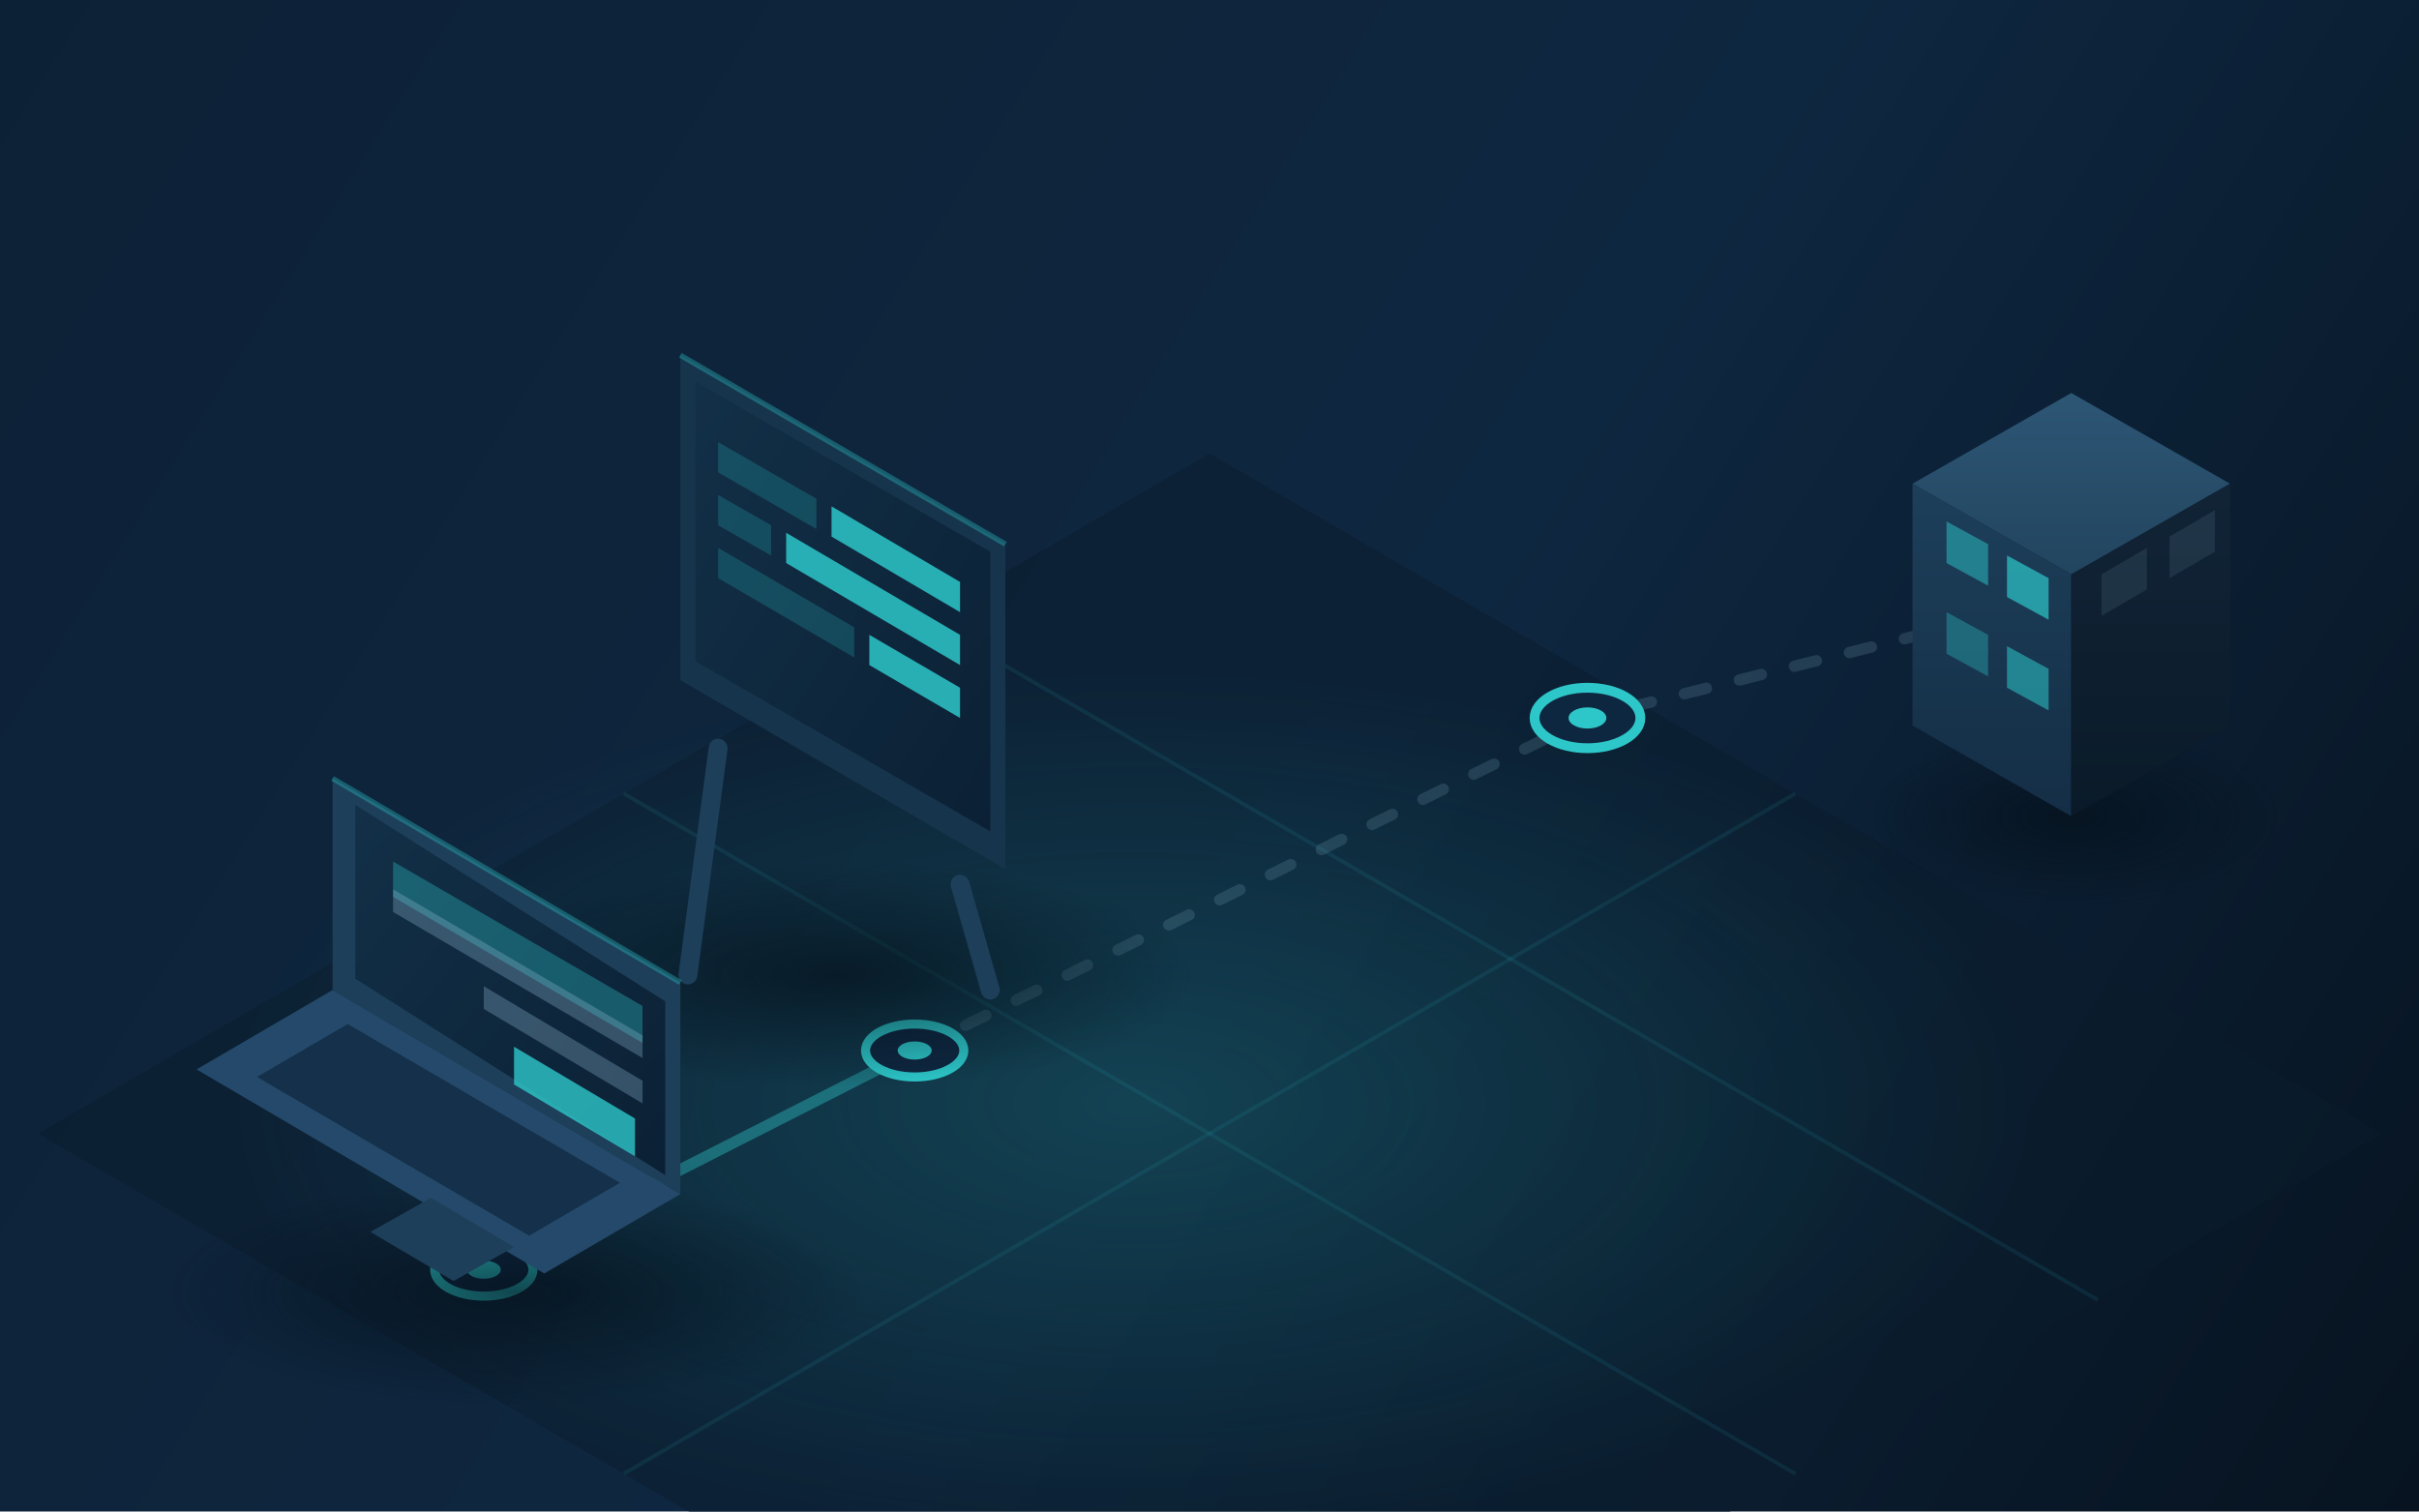
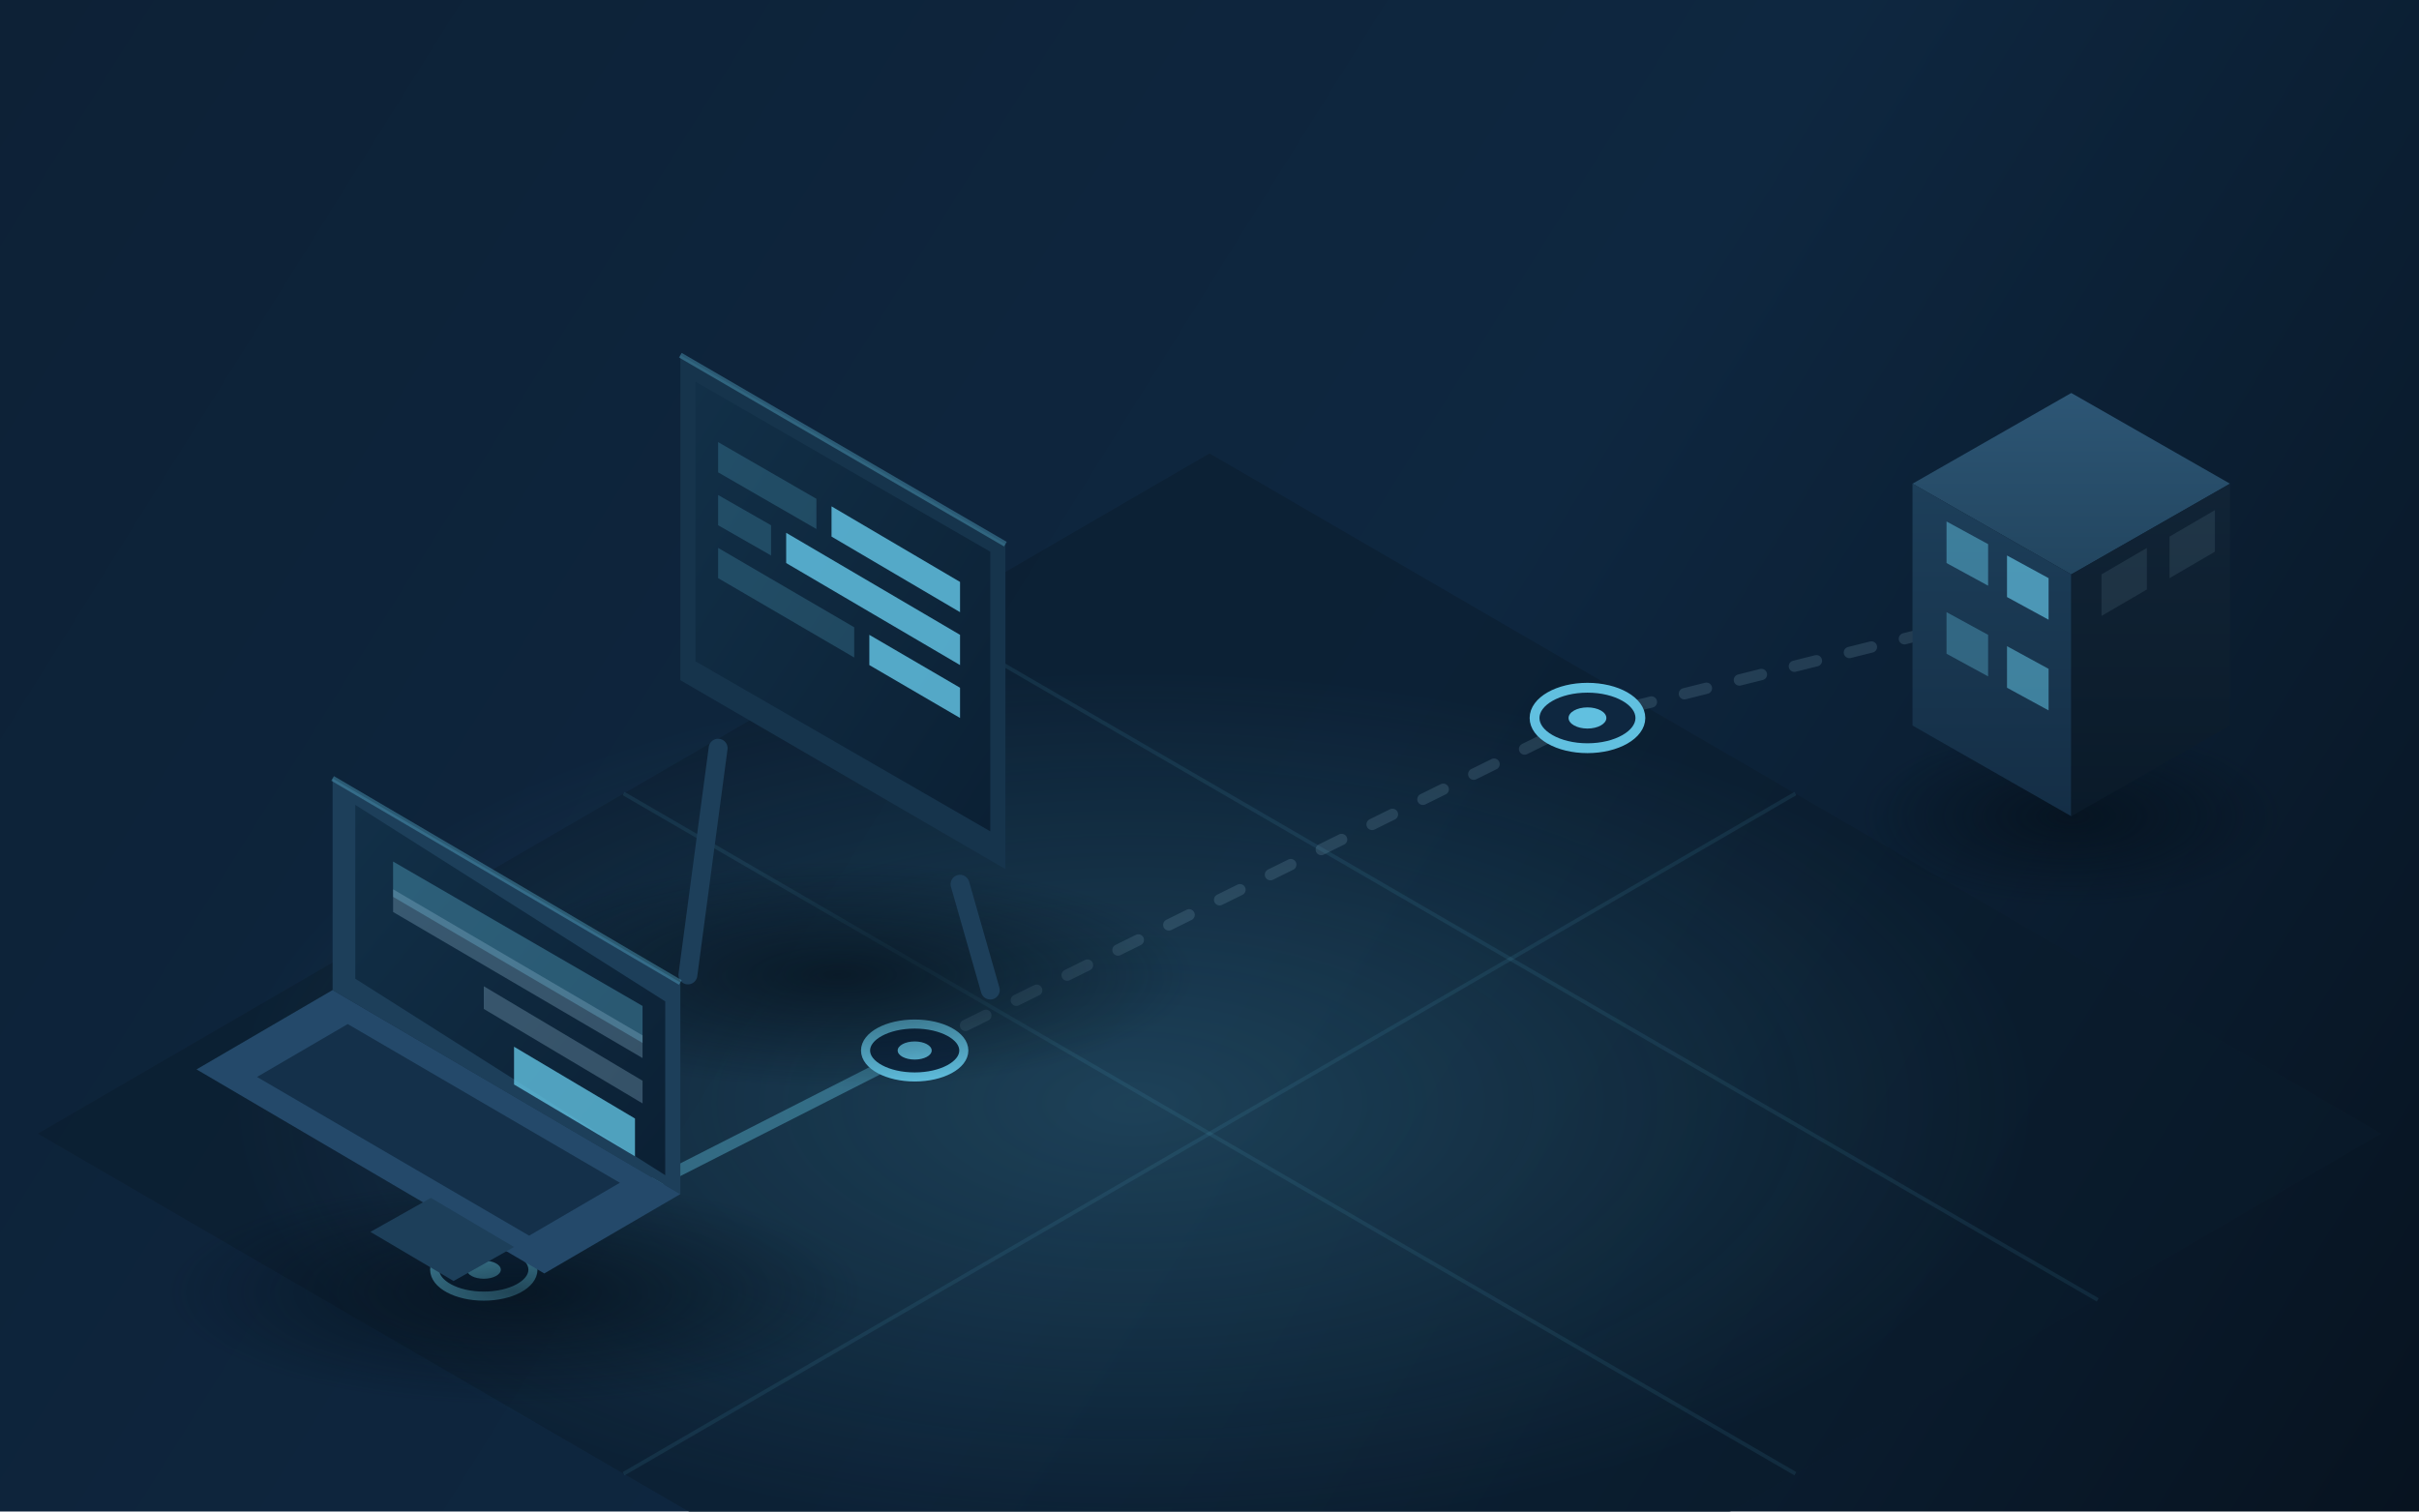
<svg xmlns="http://www.w3.org/2000/svg" viewBox="0 0 640 400" width="640" height="400" role="img" aria-label="An isometric desk with an open laptop and a planning board, beside a staged roadmap of milestone markers leading to a client building">
  <defs>
    <linearGradient id="bg" x1="0" y1="0" x2="640" y2="400" gradientUnits="userSpaceOnUse">
      <stop offset="0" stop-color="#0d2136" />
      <stop offset=".55" stop-color="#0e2740" />
      <stop offset="1" stop-color="#071320" />
    </linearGradient>
    <linearGradient id="fTop" x1="0" y1="0" x2="0" y2="1">
      <stop offset="0" stop-color="#2d5675" />
      <stop offset="1" stop-color="#22455f" />
    </linearGradient>
    <linearGradient id="fLeft" x1="0" y1="0" x2="0" y2="1">
      <stop offset="0" stop-color="#1d3f5a" />
      <stop offset="1" stop-color="#142e46" />
    </linearGradient>
    <linearGradient id="fRight" x1="0" y1="0" x2="0" y2="1">
      <stop offset="0" stop-color="#112436" />
      <stop offset="1" stop-color="#0a1a29" />
    </linearGradient>
    <linearGradient id="screen" x1="0" y1="0" x2="1" y2="1">
      <stop offset="0" stop-color="#123048" />
      <stop offset="1" stop-color="#0b2034" />
    </linearGradient>
    <radialGradient id="pool" cx=".5" cy=".5" r=".5">
-       <stop offset="0" stop-color="#2dc7c9" stop-opacity=".2" />
-       <stop offset="1" stop-color="#2dc7c9" stop-opacity="0" />
+       <stop offset="0" stop-color="#61c0e0" stop-opacity=".2" />
+       <stop offset="1" stop-color="#61c0e0" stop-opacity="0" />
    </radialGradient>
    <radialGradient id="shadow" cx=".5" cy=".5" r=".5">
      <stop offset="0" stop-color="#04101b" stop-opacity=".7" />
      <stop offset="1" stop-color="#04101b" stop-opacity="0" />
    </radialGradient>
    <clipPath id="lapScreen">
      <polygon points="0,-16 -76,-60 -76,-108 0,-64" />
    </clipPath>
    <clipPath id="boardFace">
      <polygon points="0,-108 -86,-158 -86,-72 0,-22" />
    </clipPath>
  </defs>
  <rect width="640" height="400" fill="url(#bg)" />
  <polygon points="320,120 630,300 320,480 10,300" fill="#0a1b2b" opacity=".5" />
-   <g stroke="#2dc7c9" stroke-opacity=".1" stroke-width="1">
+   <g stroke="#61c0e0" stroke-opacity=".1" stroke-width="1">
    <path d="M165 210L475 390M245 164L555 344" />
    <path d="M475 210L165 390" />
  </g>
  <ellipse cx="300" cy="292" rx="240" ry="115" fill="url(#pool)" />
-   <g fill="none" stroke="#2dc7c9" stroke-width="3" stroke-linecap="round" stroke-opacity=".4">
+   <g fill="none" stroke="#61c0e0" stroke-width="3" stroke-linecap="round" stroke-opacity=".4">
    <path d="M128 336L242 278" />
  </g>
  <g fill="none" stroke="#8fb7cf" stroke-width="3" stroke-linecap="round" stroke-opacity=".18" stroke-dasharray="6 9">
    <path d="M242 278L420 190 524 164" />
  </g>
  <g>
    <g transform="translate(128 336)">
-       <ellipse rx="13" ry="7" fill="#0e2740" stroke="#2dc7c9" stroke-width="2.4" />
-       <ellipse rx="4.5" ry="2.4" fill="#2dc7c9" />
+       <ellipse rx="13" ry="7" fill="#0e2740" stroke="#61c0e0" stroke-width="2.4" />
+       <ellipse rx="4.5" ry="2.4" fill="#61c0e0" />
    </g>
    <g transform="translate(242 278)">
-       <ellipse rx="13" ry="7" fill="#0e2740" stroke="#2dc7c9" stroke-width="2.4" />
-       <ellipse rx="4.5" ry="2.4" fill="#2dc7c9" />
+       <ellipse rx="13" ry="7" fill="#0e2740" stroke="#61c0e0" stroke-width="2.4" />
+       <ellipse rx="4.5" ry="2.4" fill="#61c0e0" />
    </g>
    <g transform="translate(420 190)">
-       <ellipse rx="14" ry="8" fill="#0e2740" stroke="#2dc7c9" stroke-width="2.6" class="b" />
-       <ellipse rx="5" ry="2.8" fill="#2dc7c9" />
+       <ellipse rx="14" ry="8" fill="#0e2740" stroke="#61c0e0" stroke-width="2.6" class="b" />
+       <ellipse rx="5" ry="2.8" fill="#61c0e0" />
    </g>
  </g>
  <g transform="translate(548 200)">
    <ellipse cx="0" cy="16" rx="56" ry="24" fill="url(#shadow)" />
    <polygon points="0,-96 42,-72 0,-48 -42,-72" fill="url(#fTop)" />
    <polygon points="-42,-72 0,-48 0,16 -42,-8" fill="url(#fLeft)" />
    <polygon points="0,-48 42,-72 42,-8 0,16" fill="url(#fRight)" />
-     <g fill="#2dc7c9">
+     <g fill="#61c0e0">
      <polygon points="-33,-62 -22,-56 -22,-45 -33,-51" fill-opacity=".5" />
      <polygon points="-17,-53 -6,-47 -6,-36 -17,-42" fill-opacity=".7" class="b b2" />
      <polygon points="-33,-38 -22,-32 -22,-21 -33,-27" fill-opacity=".35" />
      <polygon points="-17,-29 -6,-23 -6,-12 -17,-18" fill-opacity=".55" />
    </g>
    <g fill="#8fb7cf" fill-opacity=".12">
      <polygon points="8,-48 20,-55 20,-44 8,-37" />
      <polygon points="26,-58 38,-65 38,-54 26,-47" />
    </g>
  </g>
  <g transform="translate(266 252)">
    <ellipse cx="-44" cy="6" rx="94" ry="30" fill="url(#shadow)" />
    <g stroke="#1d3f5a" stroke-width="5" stroke-linecap="round">
      <path d="M-12 -18L-4 10" />
      <path d="M-76 -54L-84 6" />
    </g>
    <polygon points="0,-108 -86,-158 -86,-72 0,-22" fill="#16344c" />
    <polygon points="-4,-106 -82,-151 -82,-77 -4,-32" fill="url(#screen)" />
    <g clip-path="url(#boardFace)">
-       <g fill="#2dc7c9">
+       <g fill="#61c0e0">
        <polygon points="-12,-98 -46,-118 -46,-110 -12,-90" fill-opacity=".85" />
        <polygon points="-50,-120 -76,-135 -76,-127 -50,-112" fill-opacity=".22" />
        <polygon points="-12,-84 -58,-111 -58,-103 -12,-76" fill-opacity=".85" />
        <polygon points="-62,-113 -76,-121 -76,-113 -62,-105" fill-opacity=".22" />
        <polygon points="-12,-70 -36,-84 -36,-76 -12,-62" fill-opacity=".85" />
        <polygon points="-40,-86 -76,-107 -76,-99 -40,-78" fill-opacity=".22" />
      </g>
    </g>
-     <polyline points="0,-108 -86,-158" fill="none" stroke="#2dc7c9" stroke-opacity=".35" stroke-width="1.4" />
+     <polyline points="0,-108 -86,-158" fill="none" stroke="#61c0e0" stroke-opacity=".35" stroke-width="1.4" />
  </g>
  <g transform="translate(180 336)">
    <ellipse cx="-44" cy="6" rx="92" ry="30" fill="url(#shadow)" />
    <polygon points="0,-20 -92,-74 -92,-130 0,-76" fill="#1d3f5a" />
    <polygon points="-4,-25 -86,-77 -86,-123 -4,-71" fill="url(#screen)" />
    <g clip-path="url(#lapScreen)">
-       <polygon points="-10,-70 -80,-111 -80,-101 -10,-60" fill="#2dc7c9" fill-opacity=".34" />
+       <polygon points="-10,-70 -80,-111 -80,-101 -10,-60" fill="#61c0e0" fill-opacity=".34" />
      <g fill="#8fb7cf" fill-opacity=".32">
        <polygon points="-10,-56 -80,-97 -80,-103 -10,-62" />
        <polygon points="-10,-44 -52,-69 -52,-75 -10,-50" />
      </g>
-       <polygon points="-12,-30 -44,-49 -44,-59 -12,-40" fill="#2dc7c9" fill-opacity=".8" />
+       <polygon points="-12,-30 -44,-49 -44,-59 -12,-40" fill="#61c0e0" fill-opacity=".8" />
    </g>
-     <polyline points="0,-76 -92,-130" fill="none" stroke="#2dc7c9" stroke-opacity=".35" stroke-width="1.4" />
+     <polyline points="0,-76 -92,-130" fill="none" stroke="#61c0e0" stroke-opacity=".35" stroke-width="1.4" />
    <polygon points="0,-20 -92,-74 -128,-53 -36,1" fill="#24496a" />
    <polygon points="-16,-23 -88,-65 -112,-51 -40,-9" fill="#14304a" />
    <polygon points="-44,-6 -66,-19 -82,-10 -60,3" fill="#1d3f5a" />
  </g>
  <style>
    .b { animation: blink 3.4s ease-in-out infinite }
    .b2 { animation-delay: 1.2s }
    @keyframes blink { 0%,100% { opacity:.4 } 50% { opacity:1 } }
    @media (prefers-reduced-motion: reduce) { .b { animation: none } }
  </style>
</svg>
